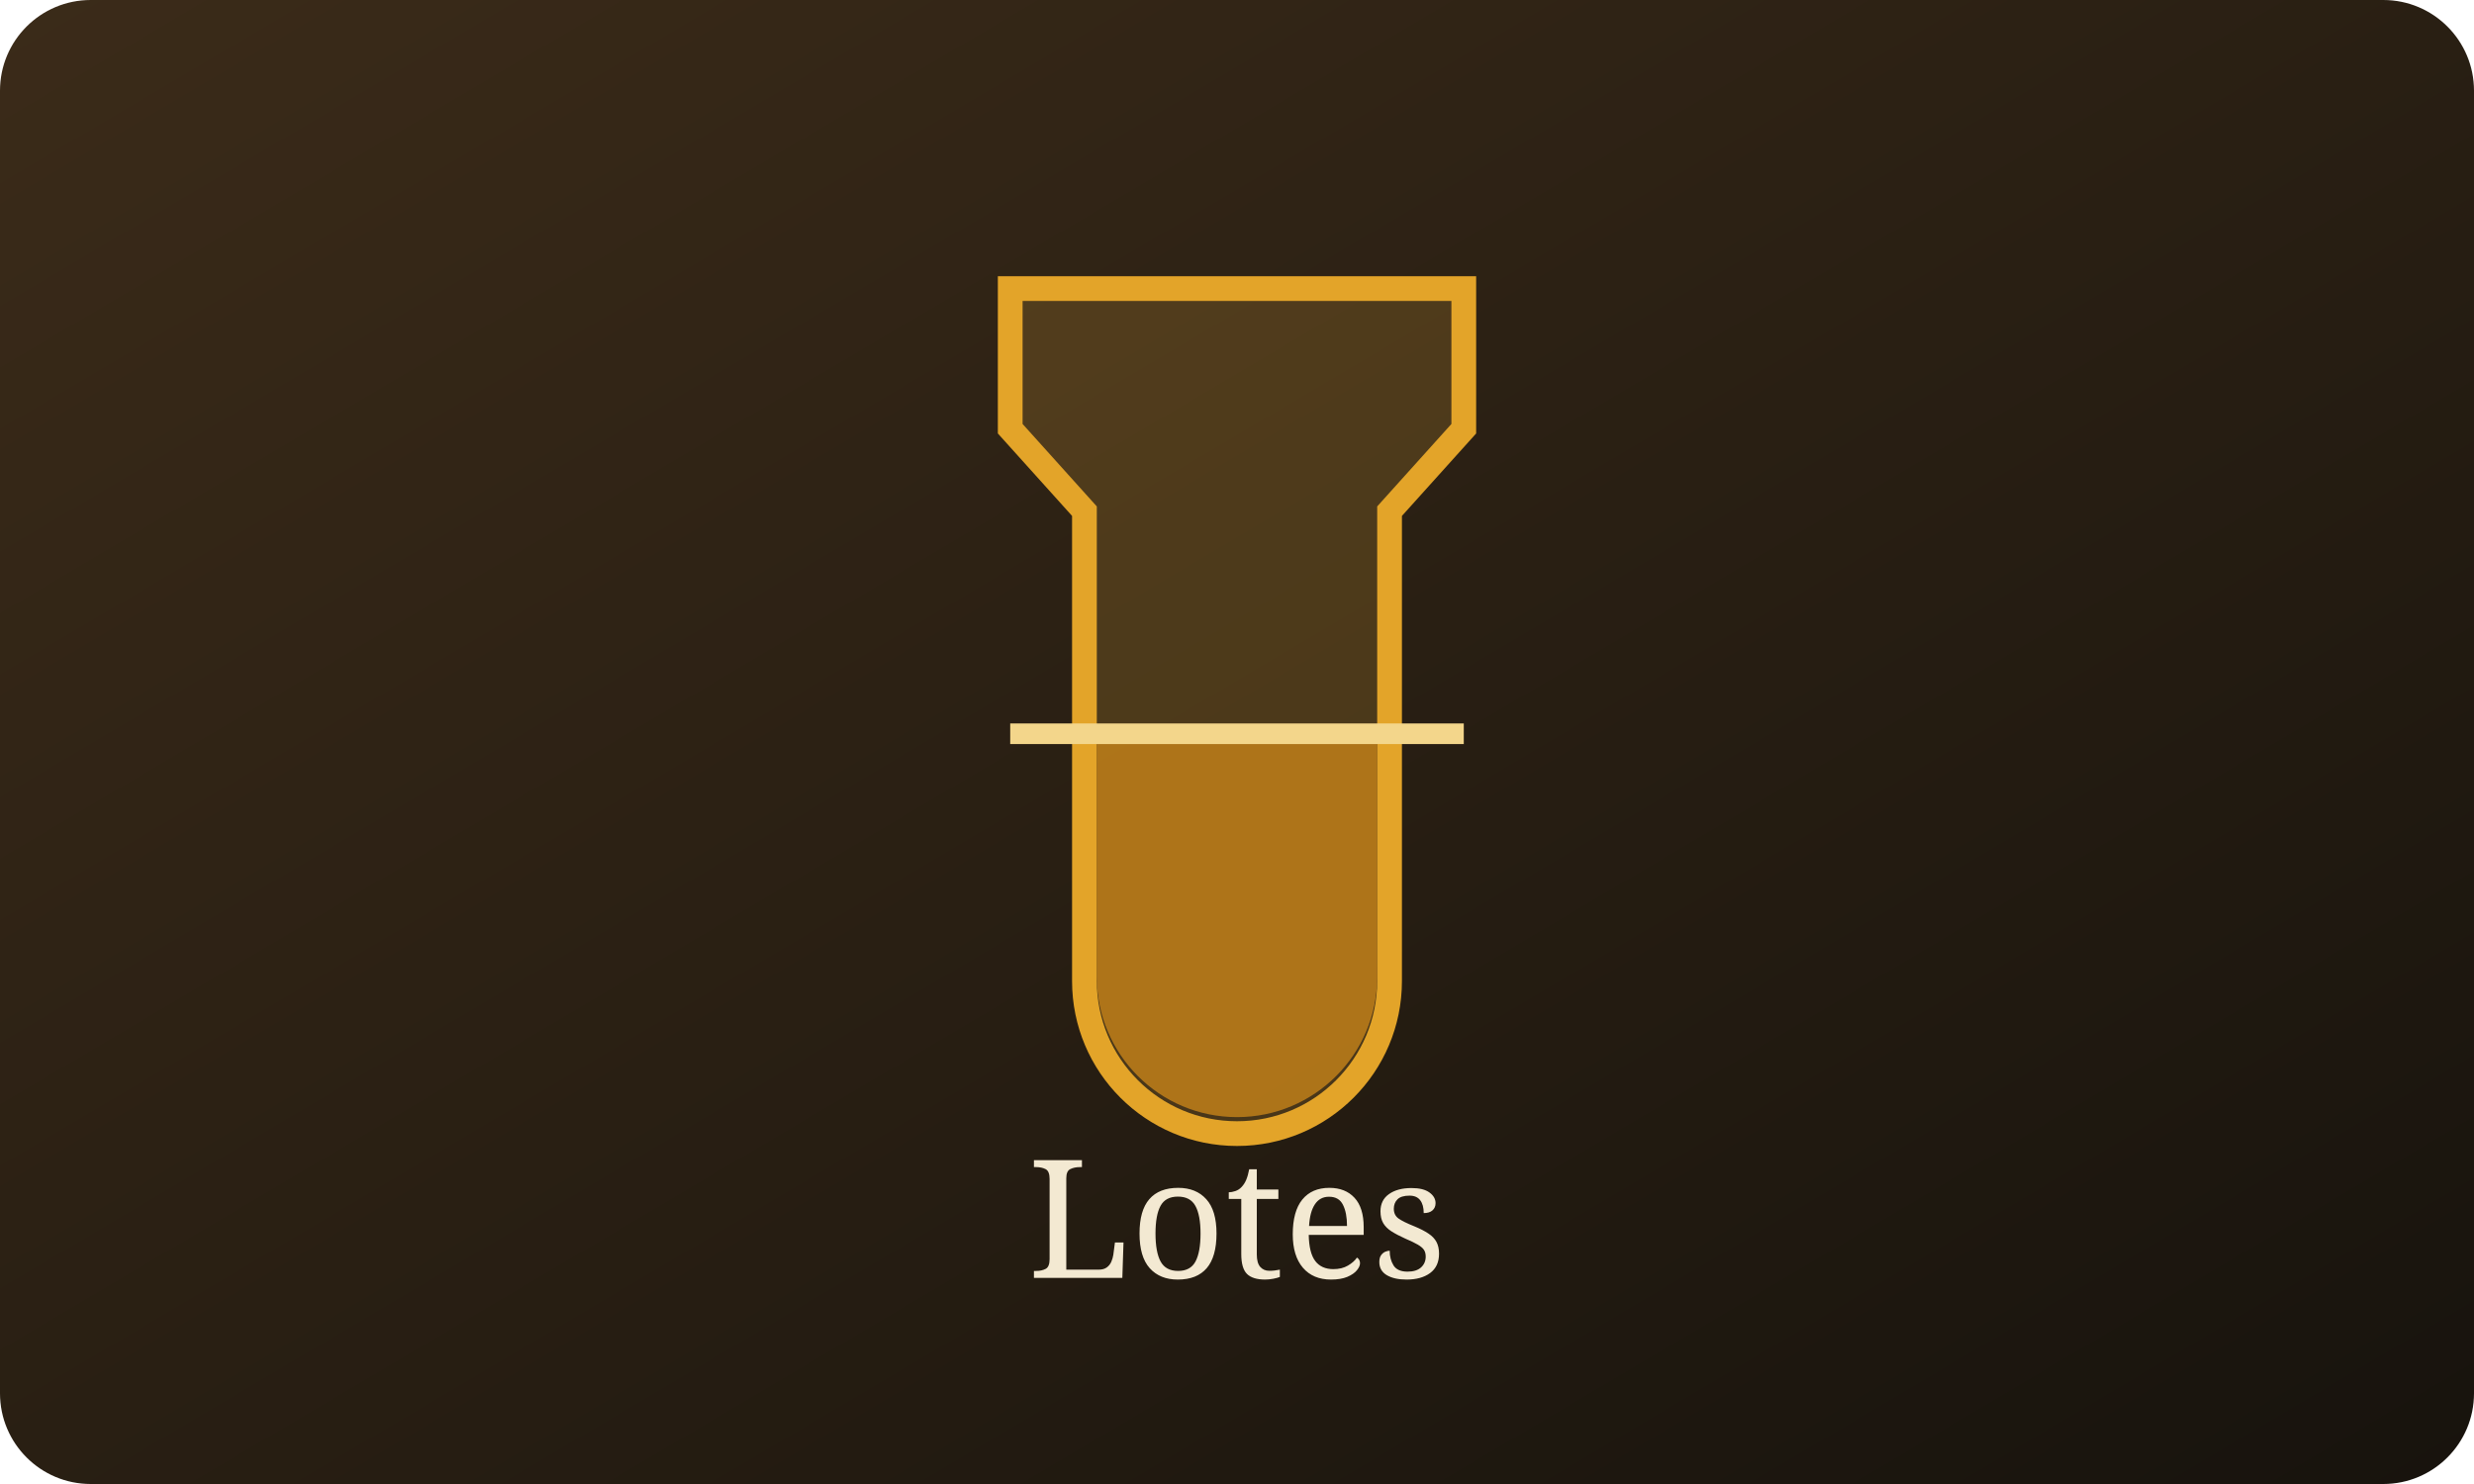
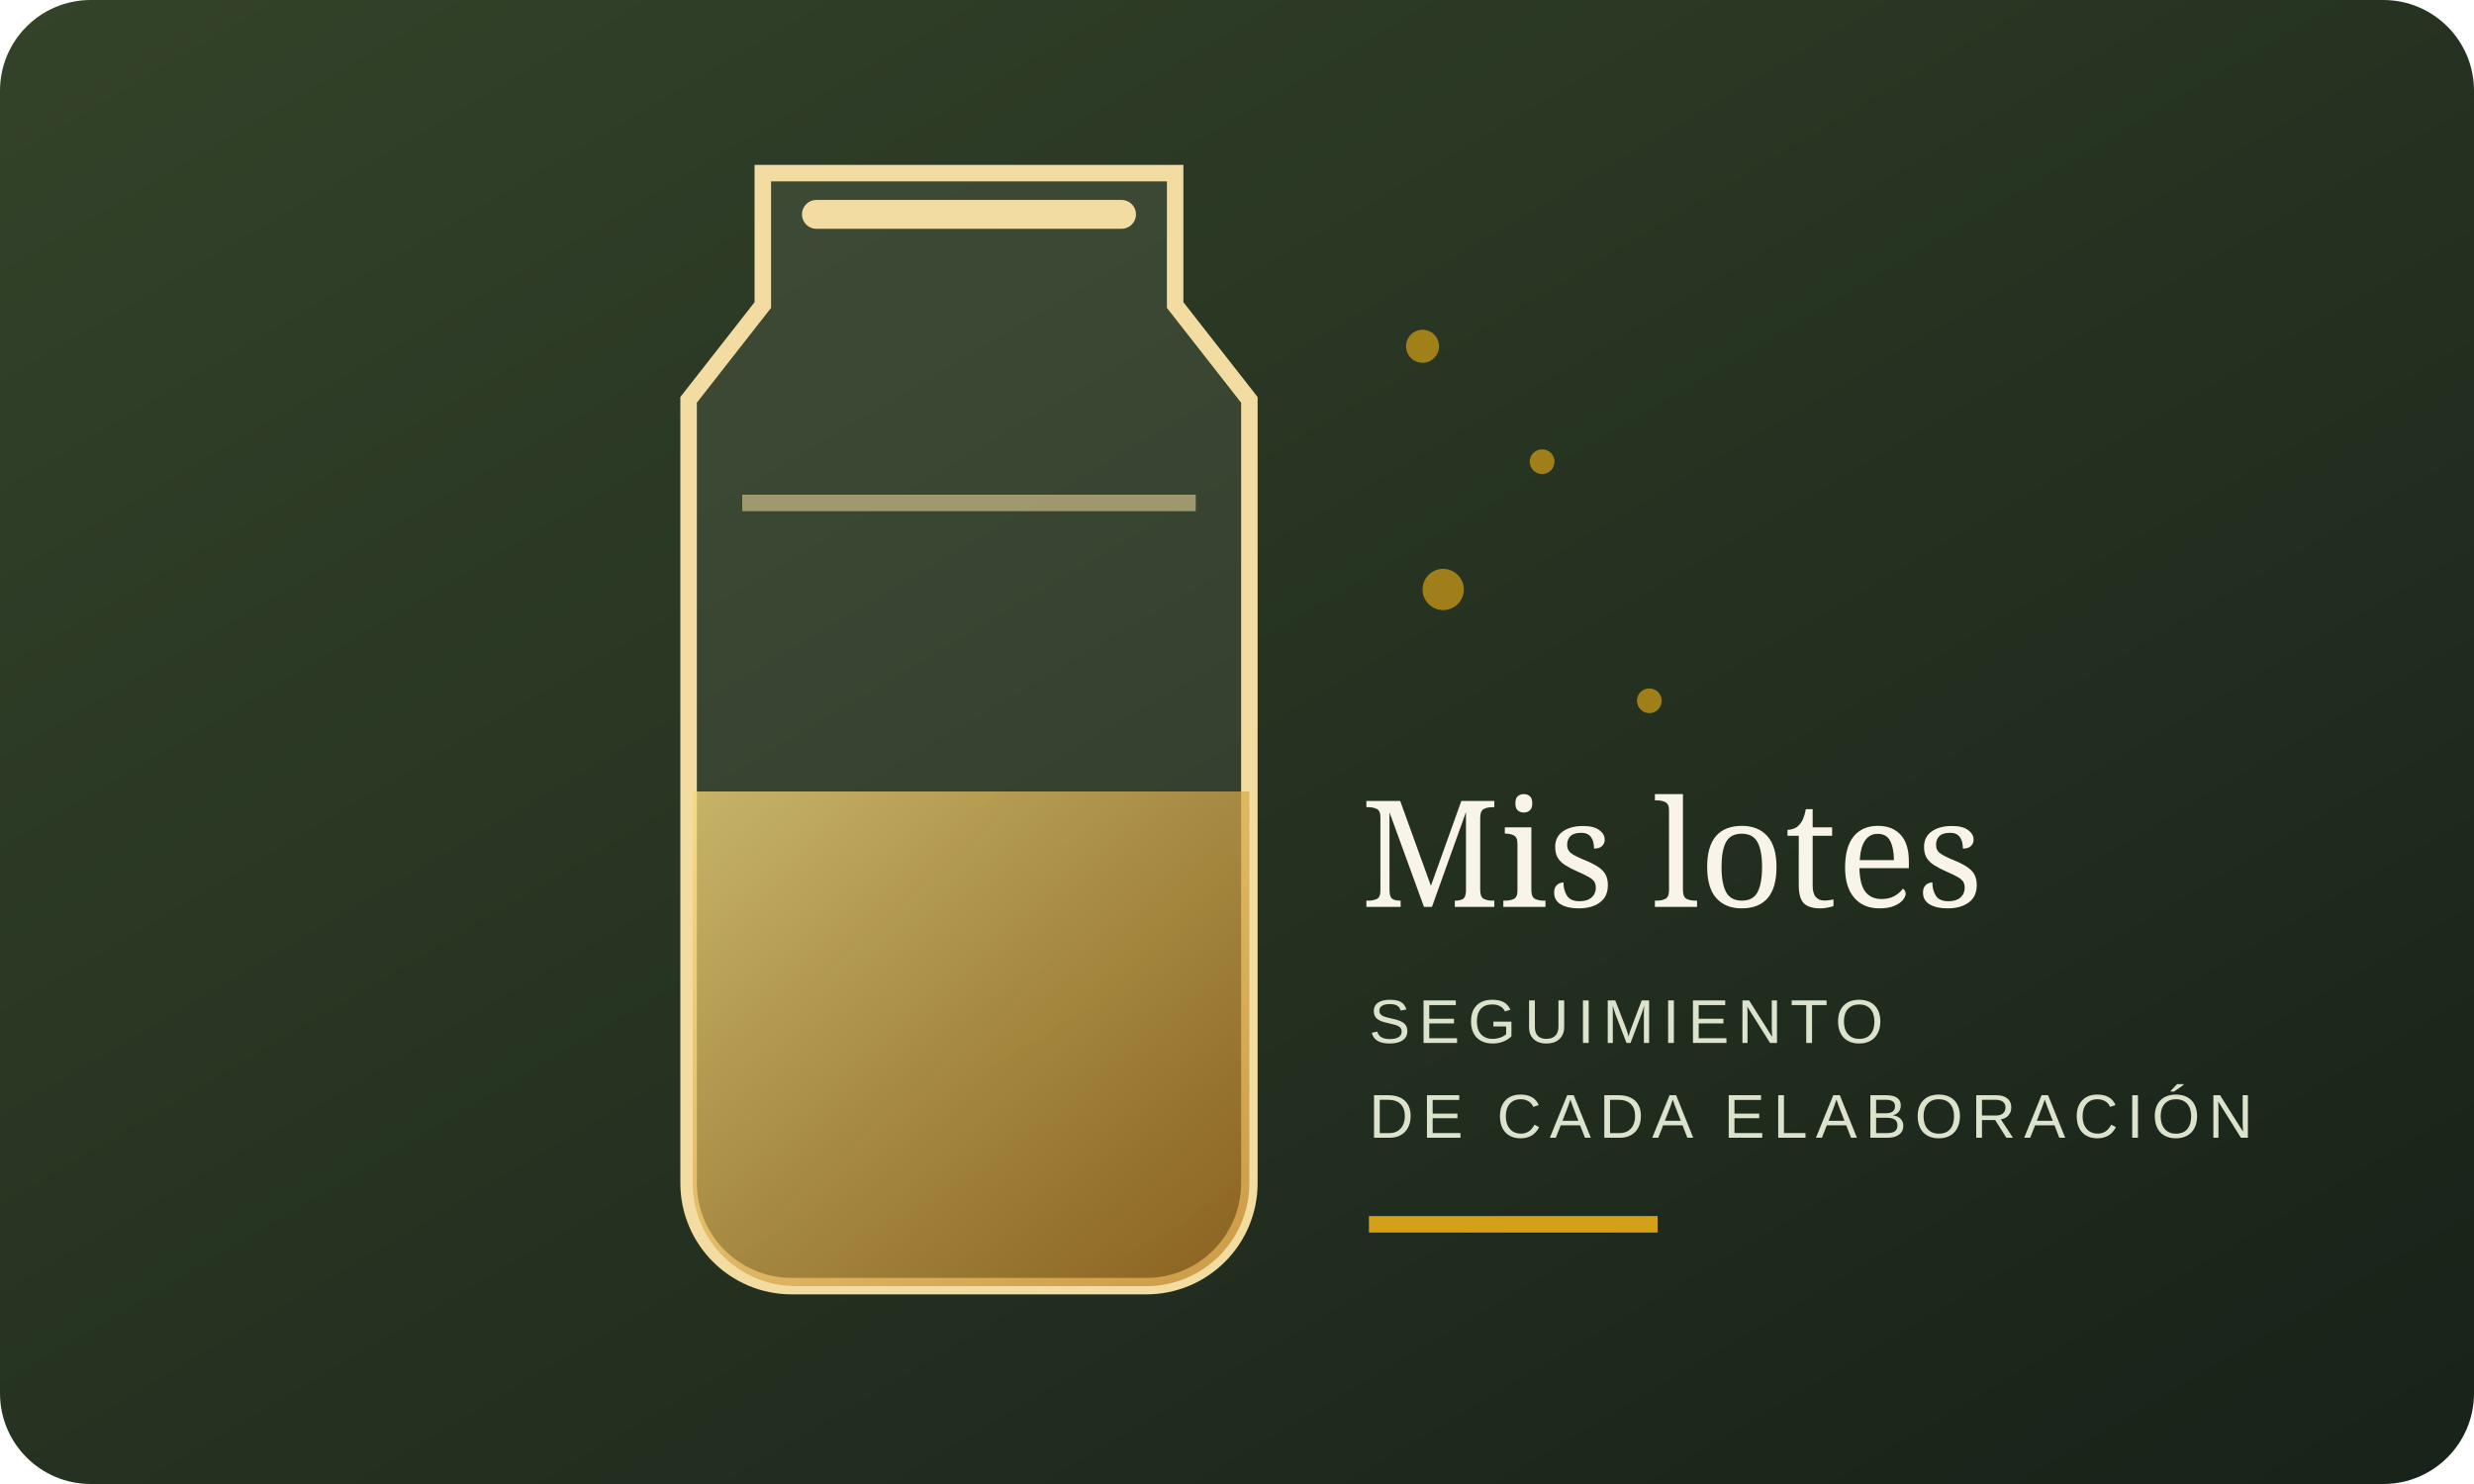
<svg xmlns="http://www.w3.org/2000/svg" viewBox="0 0 600 360">
  <defs>
    <linearGradient id="a" x2="1" y2="1">
-       <stop stop-color="#3B2B19" />
-       <stop offset="1" stop-color="#17130D" />
+       <stop stop-color="#334329" />
+       <stop offset="1" stop-color="#182219" />
+     </linearGradient>
+     <linearGradient id="g" x2="1" y2="1">
+       <stop stop-color="#F6D97B" stop-opacity=".75" />
+       <stop offset="1" stop-color="#B97817" stop-opacity=".65" />
    </linearGradient>
  </defs>
  <rect width="600" height="360" rx="22" fill="url(#a)" />
-   <path d="M245 70h110v34l-18 20v114a37 37 0 0 1-74 0V124l-18-20z" fill="#D9A43A" fill-opacity=".2" stroke="#E3A429" stroke-width="6" />
-   <path d="M266 178h68v59a34 34 0 0 1-68 0z" fill="#C78319" opacity=".8" />
-   <path d="M245 178h110" stroke="#F3D68B" stroke-width="5" />
-   <text x="300" y="310" fill="#F3E9D2" text-anchor="middle" font-family="Georgia,serif" font-size="40">Lotes</text>
+   <g transform="translate(100 42)" stroke="#F2DCA1" stroke-width="4">
+     <path d="M85 0h100v32l18 23v190a25 25 0 0 1-25 25H92a25 25 0 0 1-25-25V55l18-23Z" fill="#F8F4EA" fill-opacity=".08" />
+     <path d="M68 150h135v95a25 25 0 0 1-25 25H93a25 25 0 0 1-25-25Z" fill="url(#g)" stroke="none" />
+     <path d="M80 80h110" stroke-opacity=".55" />
+     <path d="M98 10h74" stroke-width="7" stroke-linecap="round" />
+   </g>
+   <g fill="#D4A017" opacity=".7">
+     <circle cx="345" cy="84" r="4" />
+     <circle cx="374" cy="112" r="3" />
+     <circle cx="350" cy="143" r="5" />
+     <circle cx="400" cy="170" r="3" />
+   </g>
+   <text x="330" y="220" font-family="Georgia,serif" font-size="36" fill="#F8F4EA">Mis lotes</text>
+   <text x="332" y="253" font-family="Arial,sans-serif" font-size="15" letter-spacing="2" fill="#DCE2CB">SEGUIMIENTO</text>
+   <text x="332" y="276" font-family="Arial,sans-serif" font-size="15" letter-spacing="2" fill="#DCE2CB">DE CADA ELABORACIÓN</text>
+   <path d="M332 297h70" stroke="#D4A017" stroke-width="4" />
</svg>
